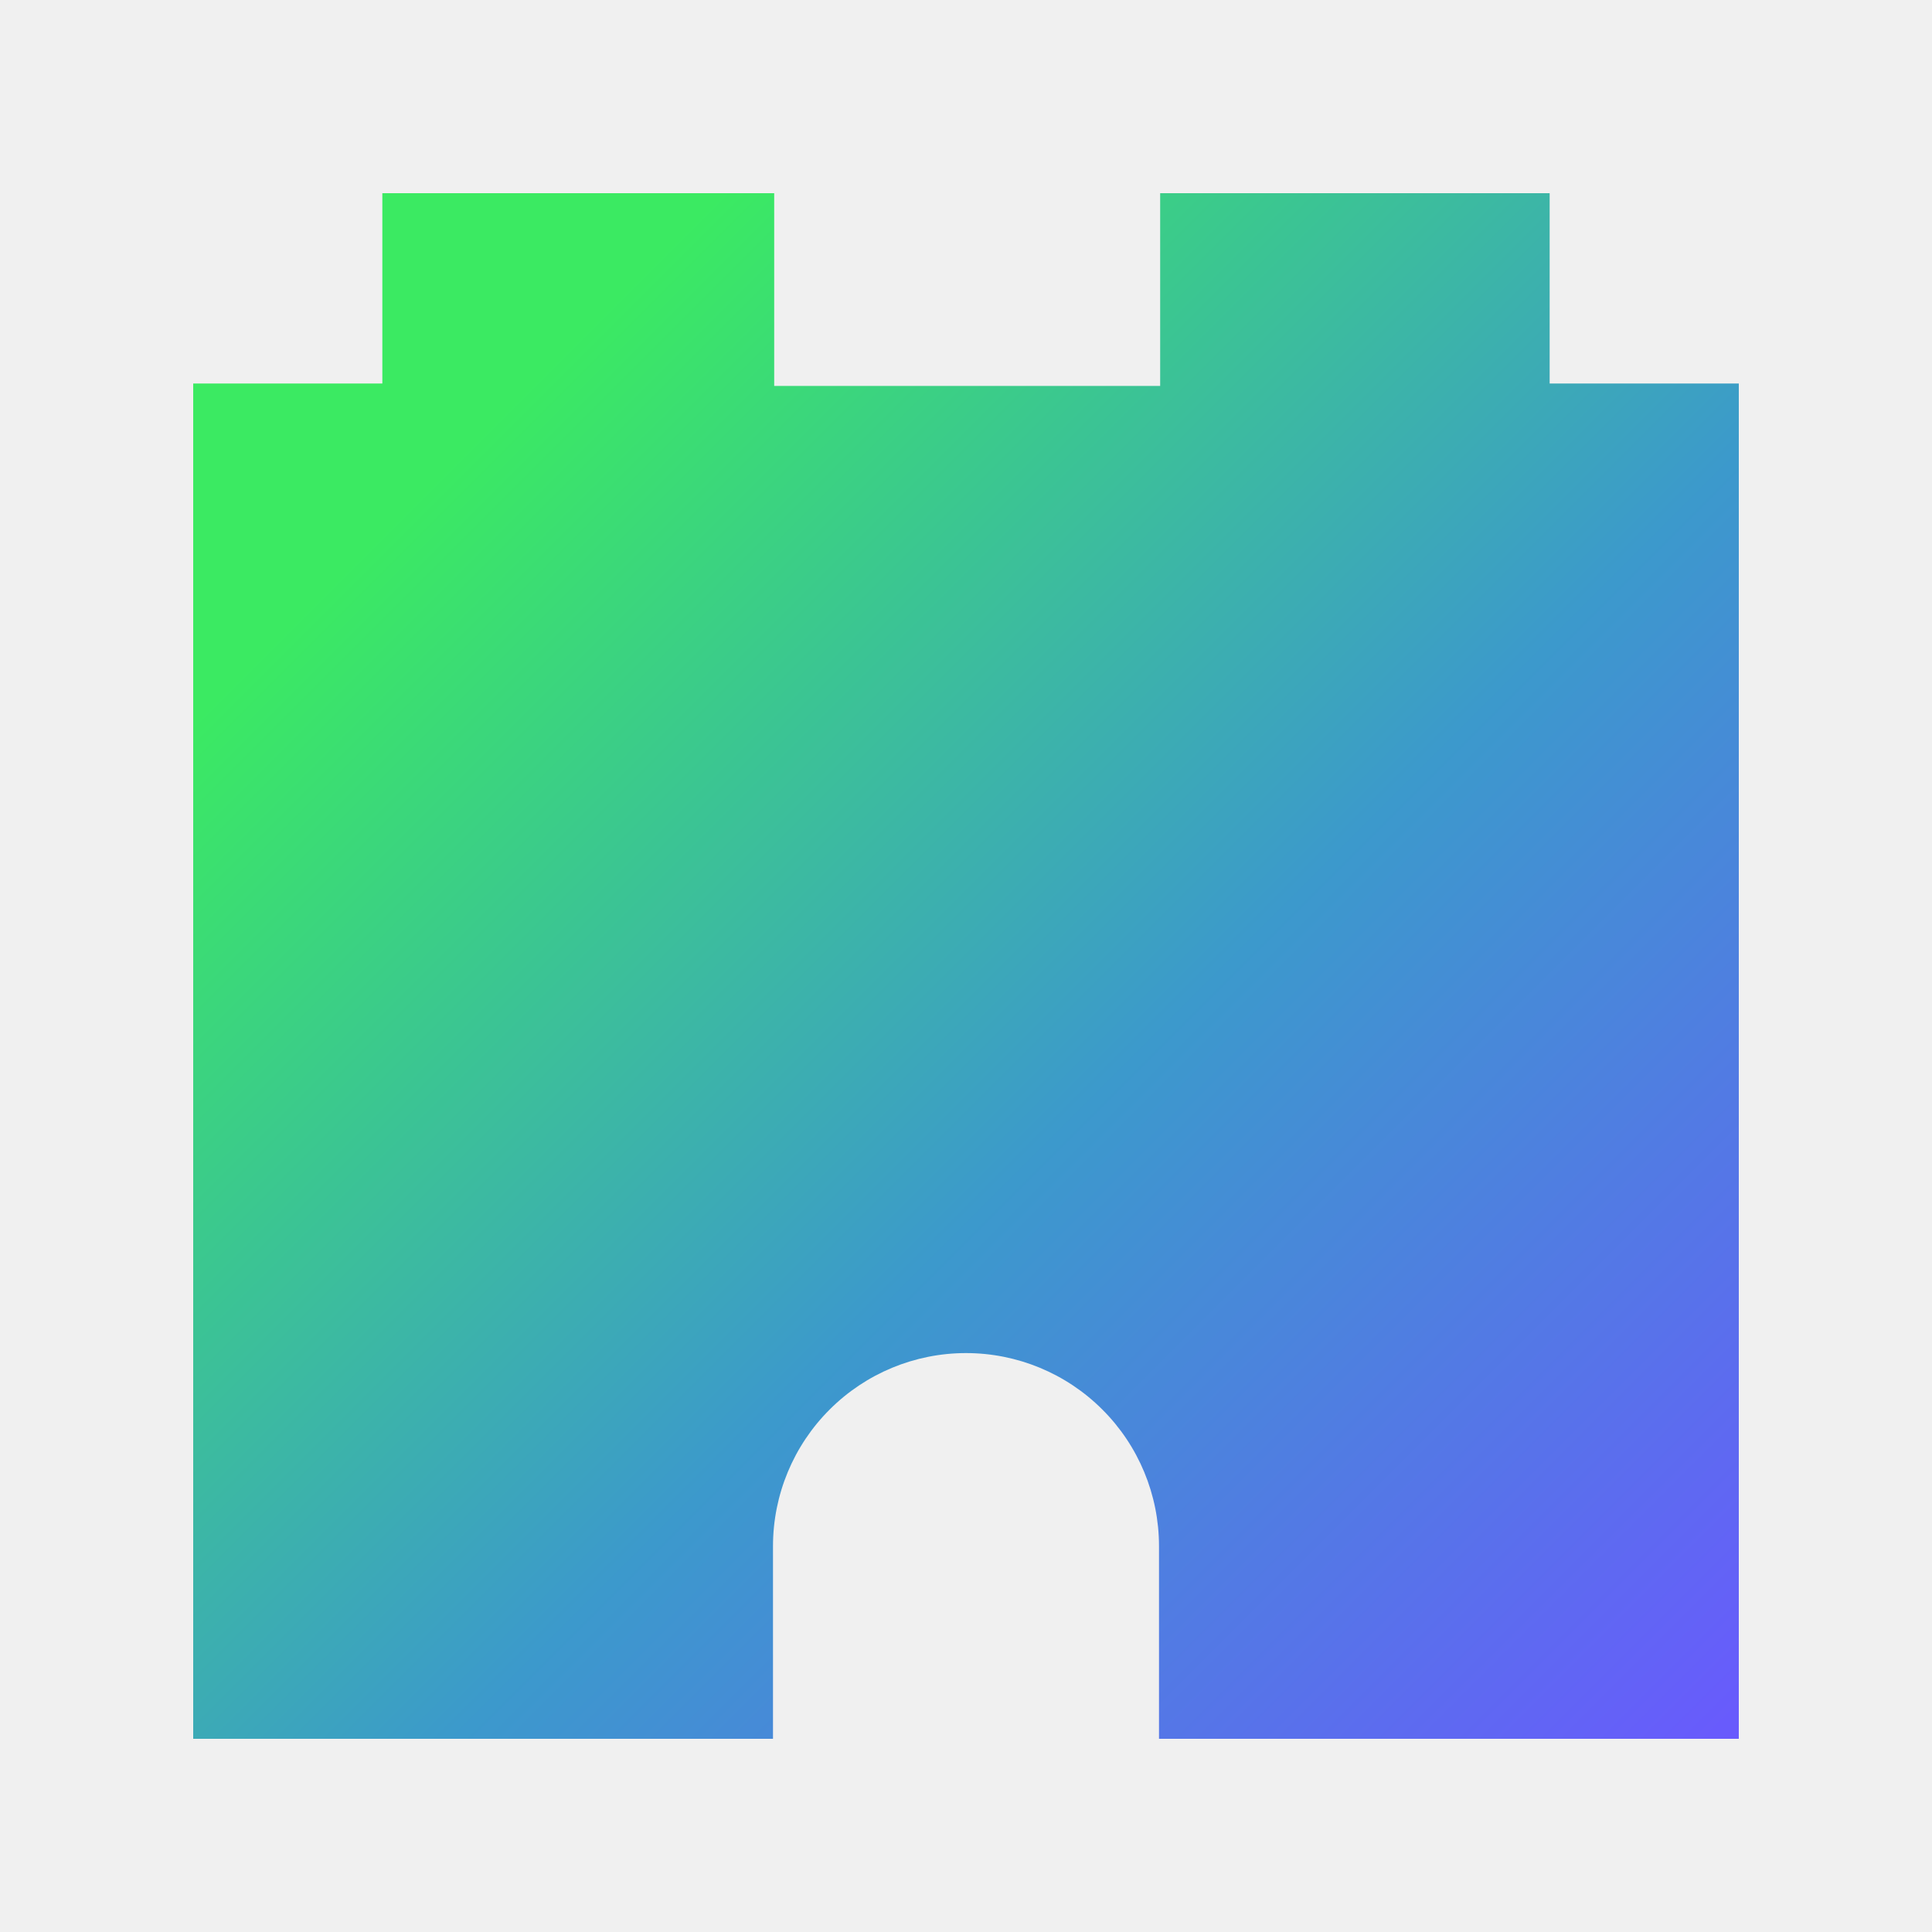
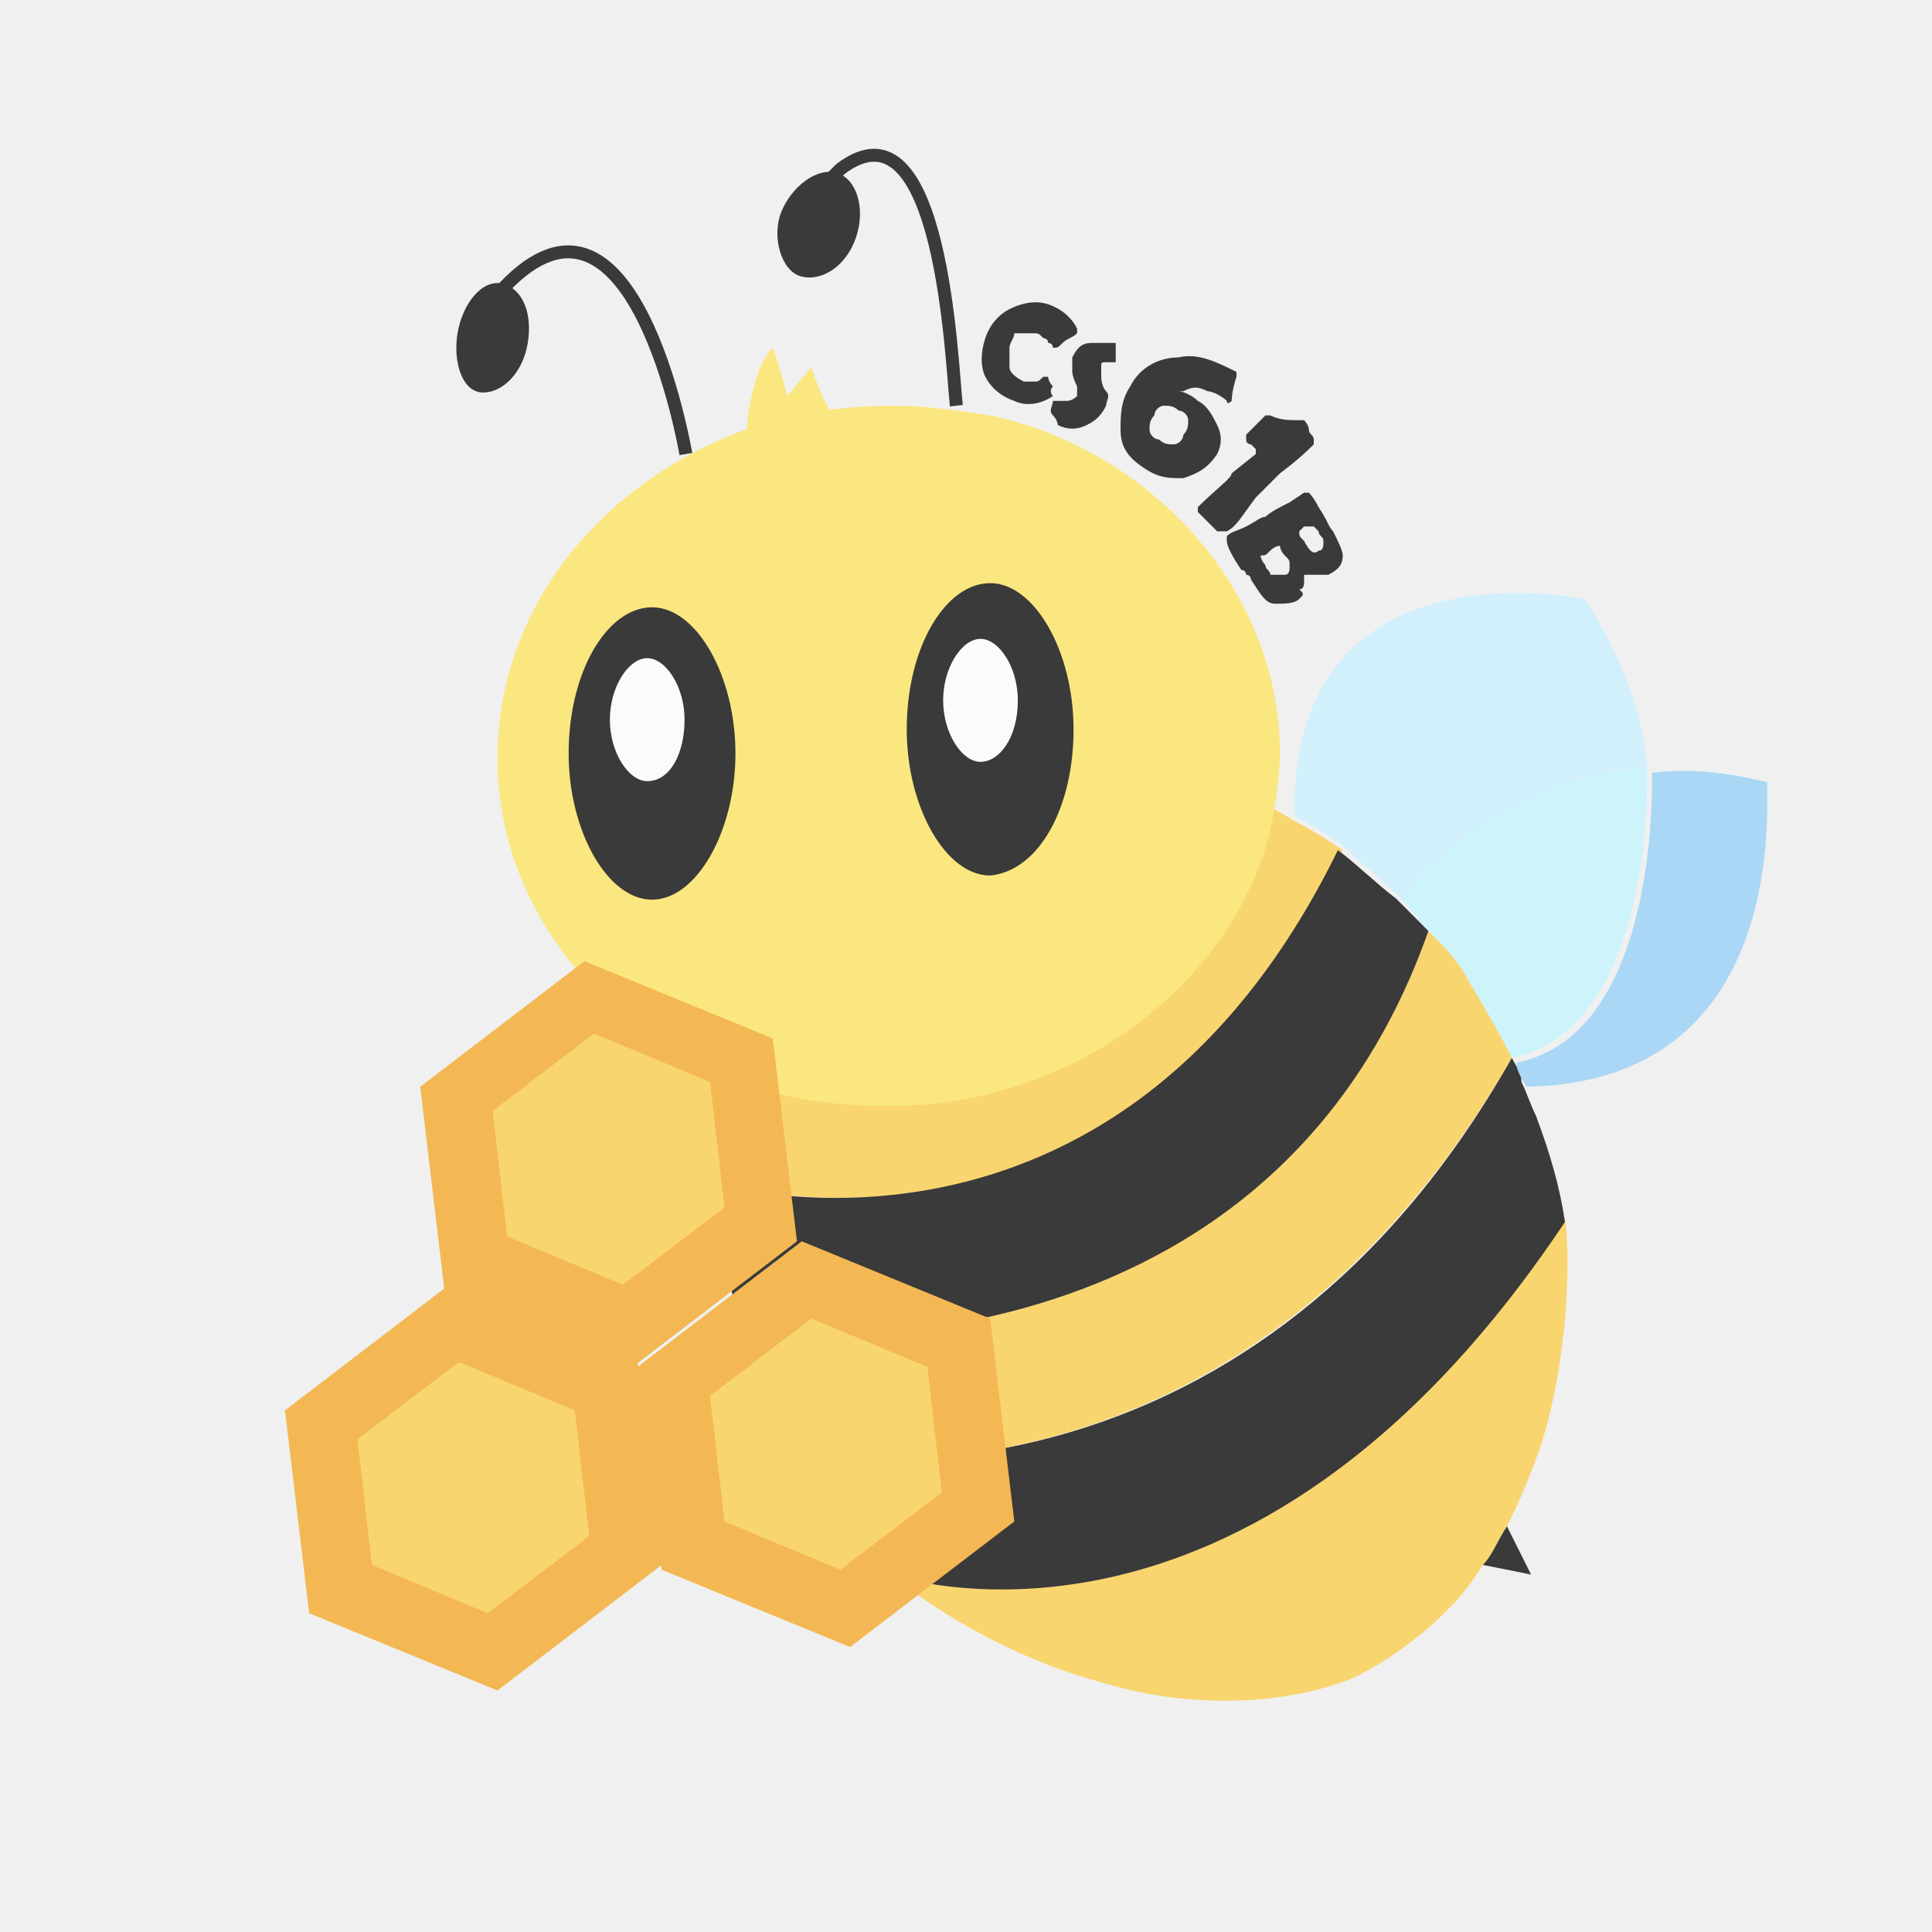
- <svg xmlns="http://www.w3.org/2000/svg" width="40" height="40" viewBox="0 0 40 40" fill="none">
-   <path d="M32.084 7.94V4H24.02V7.99H16.029V4H7.916V7.94H4V36H16.004V32.005C16.006 30.946 16.427 29.931 17.177 29.183C17.926 28.434 18.941 28.014 20 28.014C21.059 28.014 22.074 28.434 22.823 29.183C23.573 29.931 23.994 30.946 23.996 32.005V36H36V7.94H32.084Z" fill="url(#paint0_linear)" />
+ <svg xmlns="http://www.w3.org/2000/svg" xmlns:xlink="http://www.w3.org/1999/xlink" version="1.1" id="Layer_1" x="0px" y="0px" viewBox="0 0 40 40" style="enable-background:new 0 0 40 40;" xml:space="preserve">
+   <style type="text/css">
+ 	.st0{filter:url(#alpha);}
+ 	.st1{opacity:0.51;}
+ 	.st2{opacity:0.502;}
+ 	.st3{mask:url(#mask0_00000049190179627535099300000013416302140214082181_);}
+ 	.st4{fill:#FCCD47;}
+ 	.st5{fill:#FFFFFF;}
+ 	.st6{fill:#FFE45C;}
+ 	.st7{clip-path:url(#SVGID_00000033348114269472254580000001022125681342656139_);}
+ 	.st8{fill:#C8F0FF;}
+ 	.st9{clip-path:url(#SVGID_00000155110818793489921820000009814972305506408850_);}
+ 	.st10{fill:#92D0F7;}
+ 	.st11{fill:#C2F4FF;}
+ 	.st12{stroke:#000000;stroke-width:5.362150e-02;stroke-miterlimit:10;}
+ 	.st13{fill:#FFFFFF;stroke:#000000;stroke-width:5.362150e-02;stroke-miterlimit:10;}
+ 	.st14{fill:none;stroke:#000000;stroke-width:0.268;stroke-miterlimit:10;}
+ 	.st15{stroke:#000000;stroke-width:5.362146e-02;stroke-miterlimit:10;}
+ 	.st16{fill:#F4A721;}
+ </style>
+   <filter filterUnits="objectBoundingBox" height="100%" id="alpha" width="100%" x="0%" y="0%">
+     <feColorMatrix in="SourceGraphic" type="matrix" values="0 0 0 0 1 0 0 0 0 1 0 0 0 0 1 0 0 0 1 0" />
+   </filter>
  <defs>
-     <linearGradient id="paint0_linear" x1="2.942" y1="4.9" x2="37.777" y2="39.734" gradientUnits="userSpaceOnUse">
-       <stop offset="0.159" stop-color="#3BEA62" />
-       <stop offset="0.54" stop-color="#3C99CC" />
-       <stop offset="0.937" stop-color="#6B57FF" />
-     </linearGradient>
+     <filter id="Adobe_OpacityMaskFilter" filterUnits="userSpaceOnUse" x="-1.5" y="0.3" width="40" height="40">
+       <feColorMatrix type="matrix" values="1 0 0 0 0  0 1 0 0 0  0 0 1 0 0  0 0 0 1 0" />
+     </filter>
  </defs>
+   <mask maskUnits="userSpaceOnUse" x="-1.5" y="0.3" width="40" height="40" id="mask0_00000049190179627535099300000013416302140214082181_">
+     <g class="st0">
+       <g>
+         <rect x="-1.5" y="0.3" class="st1" width="40" height="40" />
+       </g>
+     </g>
+     <g class="st0">
+       <g>
+         <rect x="-1.5" y="0.3" class="st2" width="40" height="40" />
+       </g>
+     </g>
+   </mask>
+   <g id="surface1" class="st3">
+     <path class="st4" d="M27.8,17.6c-4.6,9.4-12.9,6.9-12.9,6.9c0-0.8,0.1-1.7,0.2-2.5c0.9,0.3,1.8,0.5,2.8,0.5c3.9,0,7.1-2.6,7.9-6   c0.3,0.1,0.7,0.3,1,0.5C27.2,17.2,27.5,17.4,27.8,17.6z" />
+     <path class="st5" d="M25.8,16.5c-0.8,3.5-4.1,6-7.9,6c-1,0-1.9-0.2-2.8-0.5c0.5-2.4,2-4.5,4.2-5.6C21.3,15.5,23.7,15.5,25.8,16.5z" />
+     <path d="M29.6,19.3c-3.4,9.8-14.2,8.4-14.2,8.4c-0.3-1-0.5-2.1-0.6-3.2c0,0,8.3,2.5,12.9-6.9c0.4,0.3,0.8,0.7,1.2,1   C29.2,18.9,29.4,19.1,29.6,19.3z" />
+     <path class="st4" d="M32,29.6c-0.2,0.7-0.5,1.4-0.8,2c-0.2,0.3-0.3,0.6-0.5,0.8c-0.3,0.5-0.6,0.8-0.8,1c-0.5,0.5-1.2,1-1.8,1.3   c-1.1,0.5-3.2,0.8-5.4,0.1c-1.9-0.5-3.9-1.8-4.3-2.3c0.1,0,7.4,2.6,14-7.3C32.5,25.9,32.5,27.8,32,29.6z" />
+     <path d="M32.4,25.3c-6.6,9.9-13.9,7.3-14,7.3c-0.1-0.1-0.2-0.2-0.4-0.4c-0.6-0.6-1.1-1.3-1.5-2.1c1.1,0.2,9.5,1.2,14.8-8.2   c0.1,0.2,0.2,0.3,0.2,0.5c0.1,0.2,0.2,0.5,0.3,0.7C32.1,23.9,32.3,24.6,32.4,25.3z" />
+     <path class="st4" d="M31.3,21.9c-5.4,9.4-13.7,8.4-14.8,8.2c-0.2-0.3-0.3-0.6-0.5-0.9c-0.2-0.5-0.5-1-0.6-1.6   c0,0,10.8,1.4,14.2-8.4c0.3,0.3,0.5,0.7,0.8,1C30.8,20.9,31.1,21.4,31.3,21.9L31.3,21.9L31.3,21.9z" />
+     <path class="st6" d="M26.5,15.6c0,0.5-0.1,1.1-0.2,1.6c-0.8,3.2-4.1,5.7-7.9,5.7c-0.9,0-1.9-0.1-2.8-0.4c-3.1-1-5.3-3.7-5.3-6.8   c0-2.7,1.6-5,4-6.3c1.3-0.7,2.7-1,4.2-1c0.7,0,1.3,0.1,2,0.2C23.8,9.3,26.5,12.2,26.5,15.6z" />
+     <path d="M31.7,32.6l-1-0.2c0.2-0.2,0.3-0.5,0.5-0.8L31.7,32.6z" />
+     <g>
+       <g>
+         <defs>
+           <rect id="SVGID_1_" x="-1.5" y="0.3" width="40" height="40" />
+         </defs>
+         <clipPath id="SVGID_00000173876097023433346210000011643846329950207106_">
+           <use xlink:href="#SVGID_1_" style="overflow:visible;" />
+         </clipPath>
+         <g id="surface5" style="clip-path:url(#SVGID_00000173876097023433346210000011643846329950207106_);">
+           <path class="st8" d="M34.1,15.9c-2.7,0.2-4.4,1.9-5.1,2.7c-0.4-0.4-0.8-0.7-1.2-1.1c-0.3-0.2-0.6-0.4-1-0.6      c-0.1-5.8,6-4.5,6-4.5S34,14.1,34.1,15.9z" />
+         </g>
+       </g>
+     </g>
+     <g>
+       <g>
+         <defs>
+           <rect id="SVGID_00000155828727453849311860000002046961243053299586_" x="-1.5" y="0.3" width="40" height="40" />
+         </defs>
+         <clipPath id="SVGID_00000092417645356698558490000011018727494239983747_">
+           <use xlink:href="#SVGID_00000155828727453849311860000002046961243053299586_" style="overflow:visible;" />
+         </clipPath>
+         <g id="surface8" style="clip-path:url(#SVGID_00000092417645356698558490000011018727494239983747_);">
+           <path class="st10" d="M31.6,22.5c-0.1-0.2-0.2-0.3-0.2-0.5c3-0.6,2.8-6,2.8-6c0.8-0.1,1.6,0,2.4,0.2      C36.5,16.1,37.3,22.4,31.6,22.5z" />
+         </g>
+       </g>
+     </g>
+     <path class="st11" d="M31.3,21.9L31.3,21.9c-0.3-0.6-0.6-1.1-0.9-1.6c-0.2-0.4-0.5-0.7-0.8-1c-0.2-0.2-0.4-0.5-0.6-0.7   c0.7-0.9,2.4-2.5,5.1-2.7C34.1,15.9,34.3,21.3,31.3,21.9z" />
+     <path class="st6" d="M15.4,10.4c0,0-0.1-2.5,0.6-3.2c0.1,0.3,0.2,0.6,0.3,1c0.1,0.4,0.3,0.7,0.5,0.8" />
+     <path class="st6" d="M17.5,8.9c-0.4-0.3-0.7-1.3-0.7-1.3l-0.5,0.6l-0.2,1.5" />
+     <path class="st12" d="M15.2,15.6c0-1.6-0.8-3-1.7-3c-0.9,0-1.7,1.3-1.7,3c0,1.6,0.8,3,1.7,3C14.4,18.6,15.2,17.2,15.2,15.6z" />
+     <path class="st12" d="M22.2,15.1c0-1.6-0.8-3-1.7-3c-0.9,0-1.7,1.3-1.7,3c0,1.6,0.8,3,1.7,3C21.5,18,22.2,16.7,22.2,15.1z" />
+     <path class="st13" d="M14.2,14.9c0-0.7-0.4-1.3-0.8-1.3c-0.4,0-0.8,0.6-0.8,1.3c0,0.7,0.4,1.3,0.8,1.3   C13.9,16.2,14.2,15.6,14.2,14.9z" />
+     <path class="st13" d="M21.1,14.5c0-0.7-0.4-1.3-0.8-1.3c-0.4,0-0.8,0.6-0.8,1.3c0,0.7,0.4,1.3,0.8,1.3   C20.7,15.8,21.1,15.3,21.1,14.5z" />
+     <path class="st14" d="M14.2,9.4c0,0-1.1-6.5-3.9-3.3" />
+     <path class="st14" d="M17.2,3.7c0.1-0.1,0.2-0.2,0.2-0.2c2.1-1.6,2.3,4,2.4,4.9" />
+     <path class="st12" d="M10.4,5.9c-0.4-0.1-0.8,0.4-0.9,1C9.4,7.5,9.6,8.1,10,8.1s0.8-0.4,0.9-1C11,6.5,10.8,6,10.4,5.9z" />
+     <path class="st15" d="M17.3,3.6c-0.4-0.1-0.9,0.3-1.1,0.8s0,1.2,0.4,1.3c0.4,0.1,0.9-0.2,1.1-0.8C17.9,4.3,17.7,3.7,17.3,3.6z" />
+     <path class="st16" d="M16.5,25.7l-3.4,2.6l-3.9-1.6l-0.5-4.2l3.4-2.6l3.9,1.6L16.5,25.7z" />
+     <path class="st16" d="M21,31.5l-3.4,2.6l-3.9-1.6l-0.5-4.2l3.4-2.6l3.9,1.6L21,31.5z" />
+     <path class="st16" d="M13.7,32.4L10.3,35l-3.9-1.6l-0.5-4.2l3.4-2.6l3.9,1.6L13.7,32.4z" />
+     <path class="st4" d="M12.2,31.8l-2.1,1.6l-2.4-1l-0.3-2.6l2.1-1.6l2.4,1L12.2,31.8z" />
+     <path class="st4" d="M15,25l-2.1,1.6l-2.4-1L10.2,23l2.1-1.6l2.4,1L15,25z" />
+     <path class="st4" d="M19.5,30.9l-2.1,1.6l-2.4-1l-0.3-2.6l2.1-1.6l2.4,1L19.5,30.9z" />
+     <path d="M21.8,8.2C21.8,8.2,21.7,8.3,21.8,8.2c-0.3,0.2-0.6,0.2-0.8,0.1c-0.3-0.1-0.5-0.3-0.6-0.5c-0.1-0.2-0.1-0.5,0-0.8   c0.1-0.3,0.3-0.5,0.5-0.6c0.2-0.1,0.5-0.2,0.8-0.1c0.3,0.1,0.5,0.3,0.6,0.5c0,0,0,0,0,0.1C22.2,7,22.1,7,22,7.1   c-0.1,0.1-0.1,0.1-0.2,0.1c0,0,0,0,0,0c0,0,0-0.1-0.1-0.1c0-0.1-0.1-0.1-0.1-0.1c-0.1-0.1-0.1-0.1-0.2-0.1c-0.1,0-0.3,0-0.4,0   C21,7,20.9,7.1,20.9,7.2c0,0.1,0,0.3,0,0.4s0.1,0.2,0.3,0.3c0.1,0,0.2,0,0.2,0c0.1,0,0.1,0,0.2-0.1c0,0,0.1,0,0.1,0c0,0,0,0,0,0   c0,0,0,0.1,0.1,0.2C21.7,8.1,21.8,8.2,21.8,8.2z" />
+     <path d="M22.9,8.4c-0.1,0.2-0.2,0.3-0.4,0.4c-0.2,0.1-0.4,0.1-0.6,0c0,0,0,0,0,0c0,0,0-0.1-0.1-0.2s0-0.2,0-0.3c0,0,0,0,0,0   c0.1,0,0.2,0,0.3,0c0.1,0,0.2-0.1,0.2-0.1c0-0.1,0-0.2,0-0.2c-0.1-0.2-0.1-0.3-0.1-0.3c0-0.1,0-0.2,0-0.3c0.1-0.2,0.2-0.3,0.4-0.3   c0.2,0,0.4,0,0.5,0l0,0c0,0,0,0,0,0c0,0.1,0,0.3,0,0.4c0,0,0,0,0,0c0,0,0,0,0,0c0,0,0,0,0,0c0,0,0,0,0,0c0,0,0,0,0,0   c-0.1,0-0.1,0-0.2,0c-0.1,0-0.1,0-0.1,0.1c0,0.1,0,0.1,0,0.2c0,0.2,0.1,0.3,0.1,0.3C23,8.2,22.9,8.3,22.9,8.4z" />
+     <path d="M25.2,9.4c-0.2,0.3-0.4,0.4-0.7,0.5c-0.3,0-0.5,0-0.8-0.2c-0.3-0.2-0.5-0.4-0.5-0.8c0-0.3,0-0.6,0.2-0.9   c0.2-0.4,0.6-0.6,1-0.6c0.4-0.1,0.8,0.1,1.2,0.3c0,0,0,0.1,0,0.1c-0.1,0.3-0.1,0.5-0.1,0.5c0,0-0.1,0.1-0.1,0c0,0,0,0,0,0   c-0.1-0.1-0.3-0.2-0.4-0.2c-0.2-0.1-0.3-0.1-0.5,0c0,0,0,0-0.1,0c0,0,0,0,0,0c0,0,0,0,0,0c0,0,0,0,0,0c0.1,0,0.3,0.1,0.4,0.2   c0.2,0.1,0.3,0.3,0.4,0.5C25.3,9,25.3,9.2,25.2,9.4z M24.5,9c0.1-0.1,0.1-0.2,0.1-0.3s-0.1-0.2-0.2-0.2c-0.1-0.1-0.2-0.1-0.3-0.1   c-0.1,0-0.2,0.1-0.2,0.2c-0.1,0.1-0.1,0.2-0.1,0.3c0,0.1,0.1,0.2,0.2,0.2c0.1,0.1,0.2,0.1,0.3,0.1C24.4,9.2,24.5,9.1,24.5,9z" />
+     <path d="M25.4,11C25.4,11,25.4,11,25.4,11c-0.1,0-0.1,0-0.2,0c-0.1-0.1-0.1-0.1-0.2-0.2c-0.1-0.1-0.2-0.2-0.2-0.2c0,0,0-0.1,0-0.1   l0,0c0.4-0.4,0.7-0.6,0.7-0.7l0.5-0.4c0,0,0-0.1,0-0.1c0,0-0.1-0.1-0.1-0.1c0,0-0.1,0-0.1-0.1c0,0,0-0.1,0-0.1c0,0,0.1-0.1,0.2-0.2   s0.1-0.1,0.2-0.2c0,0,0.1,0,0.1,0c0.2,0.1,0.4,0.1,0.6,0.1c0,0,0.1,0,0.1,0c0,0,0,0,0,0c0,0,0.1,0.1,0.1,0.2c0,0.1,0.1,0.1,0.1,0.2   c0,0,0,0,0,0.1c0,0,0,0,0,0c-0.1,0.1-0.3,0.3-0.7,0.6c-0.1,0.1-0.3,0.3-0.5,0.5C25.7,10.7,25.6,10.9,25.4,11z" />
+     <path d="M26.9,12.4c-0.1,0.1-0.3,0.1-0.5,0.1c-0.2,0-0.3-0.2-0.5-0.5c0,0,0-0.1-0.1-0.1c0,0,0-0.1-0.1-0.1   c-0.2-0.3-0.3-0.5-0.3-0.6c0,0,0,0,0-0.1c0.1-0.1,0.2-0.1,0.4-0.2c0.2-0.1,0.3-0.2,0.4-0.2c0.1-0.1,0.3-0.2,0.5-0.3l0.3-0.2l0,0   c0,0,0,0,0.1,0c0,0,0.1,0.1,0.2,0.3c0.2,0.3,0.2,0.4,0.3,0.5c0.1,0.2,0.2,0.4,0.2,0.5c0,0.2-0.1,0.3-0.3,0.4c-0.1,0-0.1,0-0.2,0   c-0.1,0-0.1,0-0.2,0c0,0-0.1,0-0.1,0c0,0,0,0,0,0.1c0,0.1,0,0.2-0.1,0.2C27,12.3,27,12.3,26.9,12.4z M26.6,11.9   c0.1,0,0.1-0.1,0.1-0.2c0-0.1,0-0.1-0.1-0.2c-0.1-0.1-0.1-0.2-0.1-0.2c0,0-0.1,0-0.2,0.1c-0.1,0.1-0.1,0.1-0.2,0.1   c0,0,0,0.1,0.1,0.2c0,0.1,0.1,0.1,0.1,0.2C26.5,11.9,26.6,11.9,26.6,11.9z M27.3,11.4c0.1,0,0.1-0.1,0.1-0.2c0-0.1-0.1-0.1-0.1-0.2   c-0.1-0.1-0.1-0.1-0.1-0.1s0,0-0.1,0c0,0-0.1,0-0.1,0c-0.1,0.1-0.1,0.1-0.1,0.1c0,0.1,0,0.1,0.1,0.2C27.1,11.4,27.2,11.5,27.3,11.4   z" />
+   </g>
</svg>
